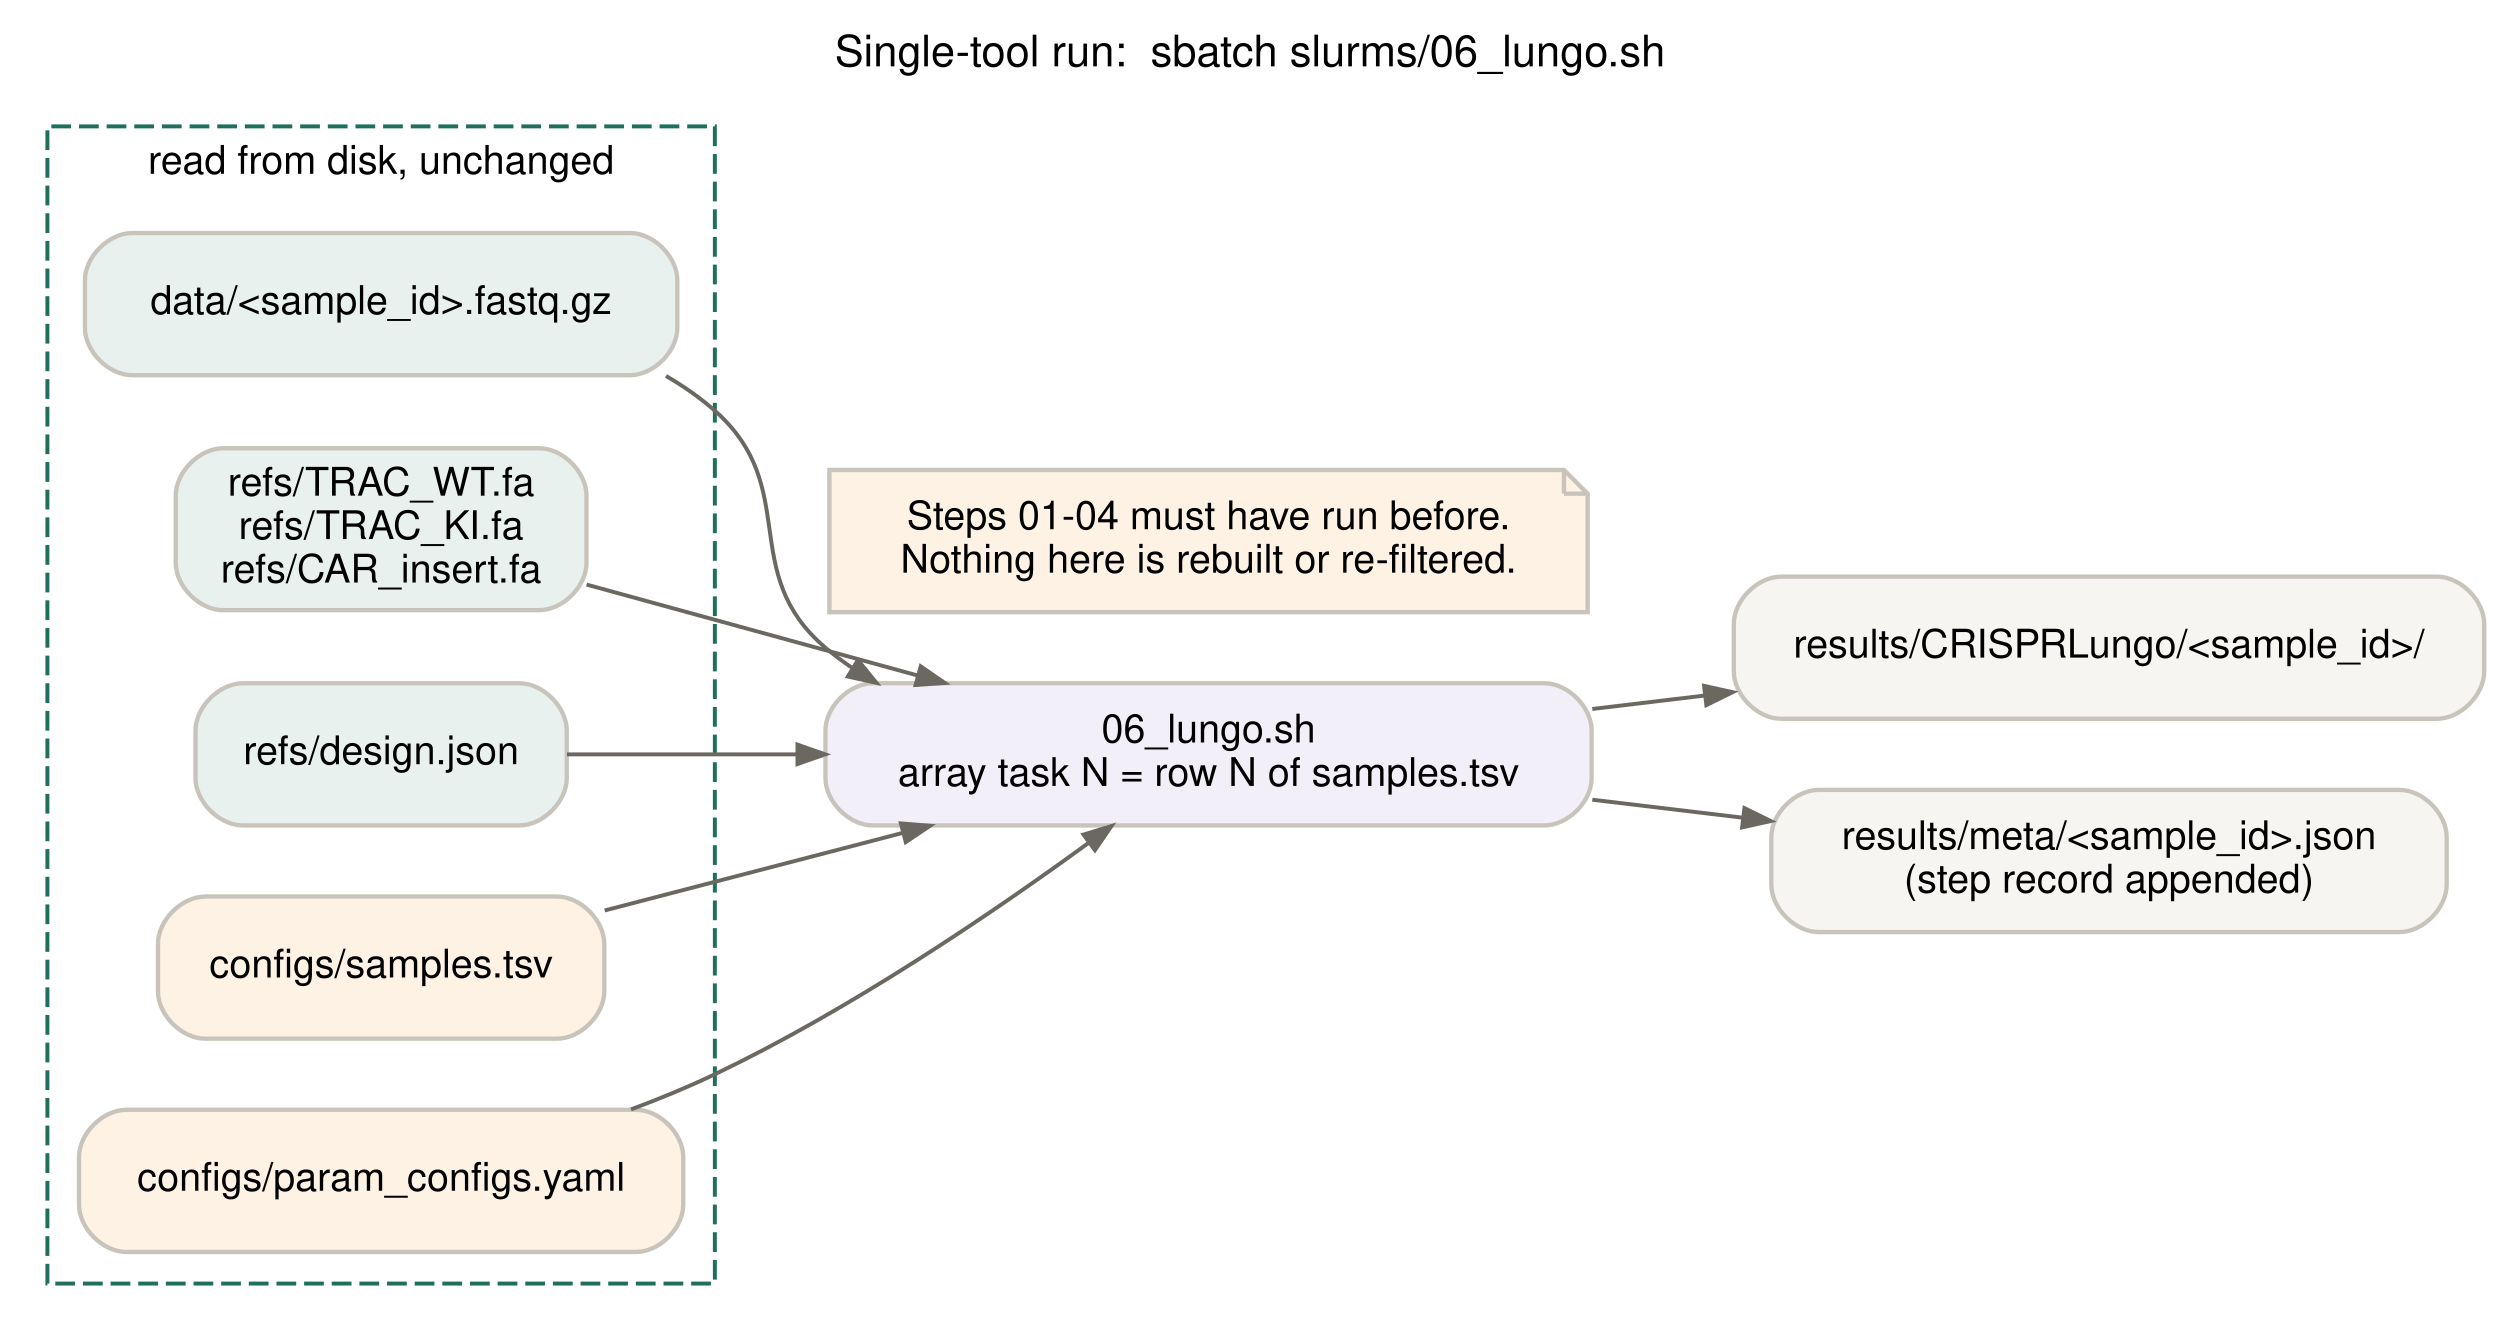
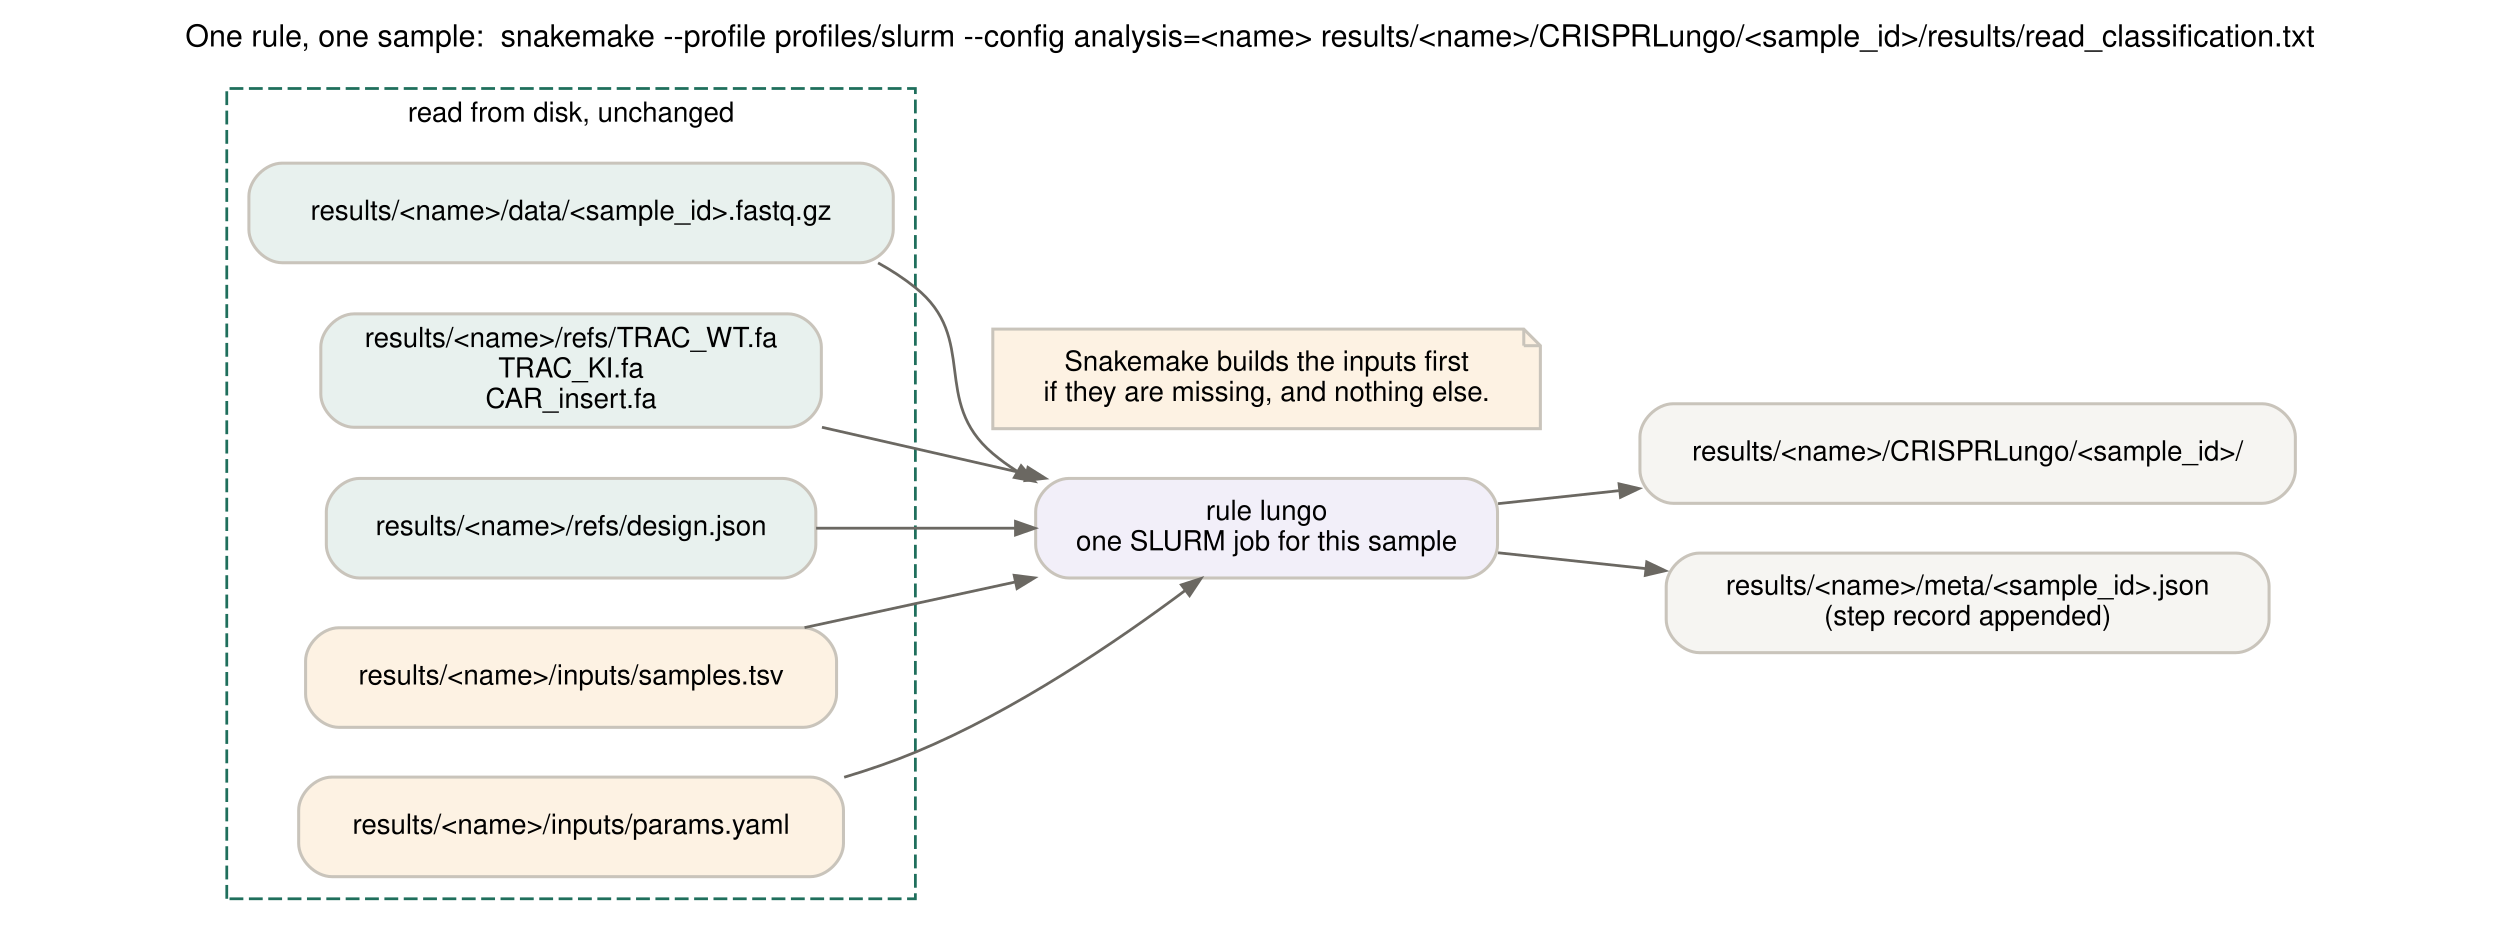
- <svg xmlns="http://www.w3.org/2000/svg" width="633pt" height="337pt" viewBox="0.00 0.00 633.00 337.00">
+ <svg xmlns="http://www.w3.org/2000/svg" width="904pt" height="337pt" viewBox="0.00 0.00 904.00 337.00">
  <g id="graph0" class="graph" transform="scale(1 1) rotate(0) translate(4 333)">
-     <polygon fill="white" stroke="transparent" points="-4,4 -4,-333 629,-333 629,4 -4,4" />
-     <text text-anchor="middle" x="312.5" y="-316.2" font-family="Helvetica,sans-Serif" font-size="11.00">Single-tool run:  sbatch slurms/06_lungo.sh</text>
+     <polygon fill="white" stroke="transparent" points="-4,4 -4,-333 900,-333 900,4 -4,4" />
+     <text text-anchor="middle" x="448" y="-316.2" font-family="Helvetica,sans-Serif" font-size="11.00">One rule, one sample:  snakemake --profile profiles/slurm --config analysis=&lt;name&gt; results/&lt;name&gt;/CRISPRLungo/&lt;sample_id&gt;/results/read_classification.txt</text>
    <g id="clust1" class="cluster">
-       <polygon fill="white" stroke="#1f6f5c" stroke-dasharray="5,2" points="8,-8 8,-301 177,-301 177,-8 8,-8" />
-       <text text-anchor="middle" x="92.5" y="-289" font-family="Helvetica,sans-Serif" font-size="10.00">read from disk, unchanged</text>
+       <polygon fill="white" stroke="#1f6f5c" stroke-dasharray="5,2" points="78,-8 78,-301 327,-301 327,-8 78,-8" />
+       <text text-anchor="middle" x="202.5" y="-289" font-family="Helvetica,sans-Serif" font-size="10.00">read from disk, unchanged</text>
    </g>
    <g id="node1" class="node">
-       <path fill="#e8f1ee" stroke="#c9c4bb" stroke-width="1.1" d="M155.5,-274C155.5,-274 29.5,-274 29.5,-274 23.5,-274 17.5,-268 17.5,-262 17.5,-262 17.5,-250 17.5,-250 17.5,-244 23.5,-238 29.5,-238 29.5,-238 155.5,-238 155.5,-238 161.5,-238 167.5,-244 167.5,-250 167.5,-250 167.5,-262 167.5,-262 167.5,-268 161.5,-274 155.5,-274" />
-       <text text-anchor="middle" x="92.5" y="-253.5" font-family="Helvetica,sans-Serif" font-size="10.00">data/&lt;sample_id&gt;.fastq.gz</text>
+       <path fill="#e8f1ee" stroke="#c9c4bb" stroke-width="1.1" d="M307,-274C307,-274 98,-274 98,-274 92,-274 86,-268 86,-262 86,-262 86,-250 86,-250 86,-244 92,-238 98,-238 98,-238 307,-238 307,-238 313,-238 319,-244 319,-250 319,-250 319,-262 319,-262 319,-268 313,-274 307,-274" />
+       <text text-anchor="middle" x="202.5" y="-253.5" font-family="Helvetica,sans-Serif" font-size="10.00">results/&lt;name&gt;/data/&lt;sample_id&gt;.fastq.gz</text>
    </g>
    <g id="node6" class="node">
-       <path fill="#f2eff9" stroke="#c9c4bb" stroke-width="1.1" d="M387,-160C387,-160 217,-160 217,-160 211,-160 205,-154 205,-148 205,-148 205,-136 205,-136 205,-130 211,-124 217,-124 217,-124 387,-124 387,-124 393,-124 399,-130 399,-136 399,-136 399,-148 399,-148 399,-154 393,-160 387,-160" />
-       <text text-anchor="middle" x="302" y="-145" font-family="Helvetica,sans-Serif" font-size="10.00">06_lungo.sh</text>
-       <text text-anchor="middle" x="302" y="-134" font-family="Helvetica,sans-Serif" font-size="10.00">array task N = row N of samples.tsv</text>
+       <path fill="#f2eff9" stroke="#c9c4bb" stroke-width="1.1" d="M525.5,-160C525.5,-160 382.5,-160 382.5,-160 376.5,-160 370.5,-154 370.5,-148 370.5,-148 370.5,-136 370.5,-136 370.5,-130 376.5,-124 382.5,-124 382.5,-124 525.5,-124 525.5,-124 531.5,-124 537.5,-130 537.5,-136 537.5,-136 537.5,-148 537.5,-148 537.5,-154 531.5,-160 525.5,-160" />
+       <text text-anchor="middle" x="454" y="-145" font-family="Helvetica,sans-Serif" font-size="10.00">rule lungo</text>
+       <text text-anchor="middle" x="454" y="-134" font-family="Helvetica,sans-Serif" font-size="10.00">one SLURM job for this sample</text>
    </g>
    <g id="edge1" class="edge">
-       <path fill="none" stroke="#6b6862" d="M164.62,-237.81C169.05,-235.25 173.23,-232.33 177,-229 199.06,-209.52 182.57,-188.05 205,-169 207.1,-167.21 209.32,-165.55 211.62,-163.99" />
-       <polygon fill="#6b6862" stroke="#6b6862" points="213.23,-165.87 217.9,-160.11 210.66,-161.7 213.23,-165.87" />
+       <path fill="none" stroke="#6b6862" d="M313.52,-237.93C318.27,-235.32 322.8,-232.36 327,-229 349.98,-210.62 332.52,-187.99 355,-169 357.72,-166.7 360.62,-164.6 363.66,-162.67" />
+       <polygon fill="#6b6862" stroke="#6b6862" points="365.24,-164.59 370.07,-158.96 362.78,-160.35 365.24,-164.59" />
    </g>
    <g id="node2" class="node">
-       <path fill="#e8f1ee" stroke="#c9c4bb" stroke-width="1.1" d="M132.5,-219.5C132.5,-219.5 52.5,-219.5 52.5,-219.5 46.5,-219.5 40.5,-213.5 40.5,-207.5 40.5,-207.5 40.5,-190.5 40.5,-190.5 40.5,-184.5 46.5,-178.5 52.5,-178.5 52.5,-178.5 132.5,-178.5 132.5,-178.5 138.5,-178.5 144.5,-184.5 144.5,-190.5 144.5,-190.5 144.5,-207.5 144.5,-207.5 144.5,-213.5 138.5,-219.5 132.5,-219.5" />
-       <text text-anchor="middle" x="92.5" y="-207.5" font-family="Helvetica,sans-Serif" font-size="10.00">refs/TRAC_WT.fa</text>
-       <text text-anchor="middle" x="92.5" y="-196.5" font-family="Helvetica,sans-Serif" font-size="10.00">refs/TRAC_KI.fa</text>
-       <text text-anchor="middle" x="92.5" y="-185.5" font-family="Helvetica,sans-Serif" font-size="10.00">refs/CAR_insert.fa</text>
+       <path fill="#e8f1ee" stroke="#c9c4bb" stroke-width="1.1" d="M281,-219.5C281,-219.5 124,-219.5 124,-219.5 118,-219.5 112,-213.5 112,-207.5 112,-207.5 112,-190.5 112,-190.5 112,-184.5 118,-178.5 124,-178.5 124,-178.5 281,-178.5 281,-178.5 287,-178.5 293,-184.5 293,-190.5 293,-190.5 293,-207.5 293,-207.5 293,-213.5 287,-219.5 281,-219.5" />
+       <text text-anchor="middle" x="202.5" y="-207.5" font-family="Helvetica,sans-Serif" font-size="10.00">results/&lt;name&gt;/refs/TRAC_WT.fa</text>
+       <text text-anchor="middle" x="202.5" y="-196.5" font-family="Helvetica,sans-Serif" font-size="10.00">TRAC_KI.fa</text>
+       <text text-anchor="middle" x="202.5" y="-185.5" font-family="Helvetica,sans-Serif" font-size="10.00">CAR_insert.fa</text>
    </g>
    <g id="edge2" class="edge">
-       <path fill="none" stroke="#6b6862" d="M144.53,-184.98C169.75,-178.05 200.63,-169.57 228.28,-161.98" />
-       <polygon fill="#6b6862" stroke="#6b6862" points="229.13,-164.28 235.23,-160.07 227.83,-159.56 229.13,-164.28" />
+       <path fill="none" stroke="#6b6862" d="M293.22,-178.5C317.25,-173.01 343.17,-167.09 367,-161.65" />
+       <polygon fill="#6b6862" stroke="#6b6862" points="367.71,-164 373.99,-160.05 366.62,-159.22 367.71,-164" />
    </g>
    <g id="node3" class="node">
-       <path fill="#e8f1ee" stroke="#c9c4bb" stroke-width="1.1" d="M127.5,-160C127.5,-160 57.5,-160 57.5,-160 51.5,-160 45.5,-154 45.5,-148 45.5,-148 45.5,-136 45.5,-136 45.5,-130 51.5,-124 57.5,-124 57.5,-124 127.5,-124 127.5,-124 133.5,-124 139.5,-130 139.5,-136 139.5,-136 139.5,-148 139.5,-148 139.5,-154 133.5,-160 127.5,-160" />
-       <text text-anchor="middle" x="92.5" y="-139.5" font-family="Helvetica,sans-Serif" font-size="10.00">refs/design.json</text>
+       <path fill="#e8f1ee" stroke="#c9c4bb" stroke-width="1.1" d="M279,-160C279,-160 126,-160 126,-160 120,-160 114,-154 114,-148 114,-148 114,-136 114,-136 114,-130 120,-124 126,-124 126,-124 279,-124 279,-124 285,-124 291,-130 291,-136 291,-136 291,-148 291,-148 291,-154 285,-160 279,-160" />
+       <text text-anchor="middle" x="202.5" y="-139.5" font-family="Helvetica,sans-Serif" font-size="10.00">results/&lt;name&gt;/refs/design.json</text>
    </g>
    <g id="edge3" class="edge">
-       <path fill="none" stroke="#6b6862" d="M139.55,-142C156.85,-142 177.29,-142 197.71,-142" />
-       <polygon fill="#6b6862" stroke="#6b6862" points="197.93,-144.45 204.93,-142 197.93,-139.55 197.93,-144.45" />
+       <path fill="none" stroke="#6b6862" d="M291.11,-142C314.4,-142 339.59,-142 363,-142" />
+       <polygon fill="#6b6862" stroke="#6b6862" points="363.2,-144.45 370.2,-142 363.2,-139.55 363.2,-144.45" />
    </g>
    <g id="node4" class="node">
-       <path fill="#fdf2e3" stroke="#c9c4bb" stroke-width="1.1" d="M137,-106C137,-106 48,-106 48,-106 42,-106 36,-100 36,-94 36,-94 36,-82 36,-82 36,-76 42,-70 48,-70 48,-70 137,-70 137,-70 143,-70 149,-76 149,-82 149,-82 149,-94 149,-94 149,-100 143,-106 137,-106" />
-       <text text-anchor="middle" x="92.5" y="-85.5" font-family="Helvetica,sans-Serif" font-size="10.00">configs/samples.tsv</text>
+       <path fill="#fdf2e3" stroke="#c9c4bb" stroke-width="1.1" d="M286.5,-106C286.5,-106 118.5,-106 118.5,-106 112.5,-106 106.5,-100 106.5,-94 106.5,-94 106.5,-82 106.5,-82 106.5,-76 112.5,-70 118.5,-70 118.5,-70 286.5,-70 286.5,-70 292.5,-70 298.5,-76 298.5,-82 298.5,-82 298.5,-94 298.5,-94 298.5,-100 292.5,-106 286.5,-106" />
+       <text text-anchor="middle" x="202.5" y="-85.5" font-family="Helvetica,sans-Serif" font-size="10.00">results/&lt;name&gt;/inputs/samples.tsv</text>
    </g>
    <g id="edge4" class="edge">
-       <path fill="none" stroke="#6b6862" d="M149.11,-102.47C172.26,-108.5 199.52,-115.59 224.51,-122.1" />
-       <polygon fill="#6b6862" stroke="#6b6862" points="224.11,-124.52 231.5,-123.91 225.34,-119.78 224.11,-124.52" />
+       <path fill="none" stroke="#6b6862" d="M286.93,-106.06C311.4,-111.35 338.27,-117.17 363.12,-122.55" />
+       <polygon fill="#6b6862" stroke="#6b6862" points="362.72,-124.97 370.08,-124.05 363.75,-120.18 362.72,-124.97" />
    </g>
    <g id="node5" class="node">
-       <path fill="#fdf2e3" stroke="#c9c4bb" stroke-width="1.1" d="M157,-52C157,-52 28,-52 28,-52 22,-52 16,-46 16,-40 16,-40 16,-28 16,-28 16,-22 22,-16 28,-16 28,-16 157,-16 157,-16 163,-16 169,-22 169,-28 169,-28 169,-40 169,-40 169,-46 163,-52 157,-52" />
-       <text text-anchor="middle" x="92.5" y="-31.5" font-family="Helvetica,sans-Serif" font-size="10.00">configs/param_configs.yaml</text>
+       <path fill="#fdf2e3" stroke="#c9c4bb" stroke-width="1.1" d="M289,-52C289,-52 116,-52 116,-52 110,-52 104,-46 104,-40 104,-40 104,-28 104,-28 104,-22 110,-16 116,-16 116,-16 289,-16 289,-16 295,-16 301,-22 301,-28 301,-28 301,-40 301,-40 301,-46 295,-52 289,-52" />
+       <text text-anchor="middle" x="202.5" y="-31.5" font-family="Helvetica,sans-Serif" font-size="10.00">results/&lt;name&gt;/inputs/params.yaml</text>
    </g>
    <g id="edge5" class="edge">
-       <path fill="none" stroke="#6b6862" d="M155.78,-52.1C163.05,-54.81 170.26,-57.78 177,-61 211.22,-77.35 247.17,-101.75 271.5,-119.49" />
-       <polygon fill="#6b6862" stroke="#6b6862" points="270.34,-121.68 277.43,-123.85 273.24,-117.73 270.34,-121.68" />
+       <path fill="none" stroke="#6b6862" d="M301.25,-51.95C310.09,-54.59 318.79,-57.59 327,-61 363.02,-75.95 400.08,-101.18 424.6,-119.52" />
+       <polygon fill="#6b6862" stroke="#6b6862" points="423.19,-121.52 430.25,-123.79 426.14,-117.61 423.19,-121.52" />
    </g>
    <g id="node7" class="node">
-       <path fill="#f6f5f2" stroke="#c9c4bb" stroke-width="1.1" d="M613,-187C613,-187 447,-187 447,-187 441,-187 435,-181 435,-175 435,-175 435,-163 435,-163 435,-157 441,-151 447,-151 447,-151 613,-151 613,-151 619,-151 625,-157 625,-163 625,-163 625,-175 625,-175 625,-181 619,-187 613,-187" />
-       <text text-anchor="middle" x="530" y="-166.5" font-family="Helvetica,sans-Serif" font-size="10.00">results/CRISPRLungo/&lt;sample_id&gt;/</text>
+       <path fill="#f6f5f2" stroke="#c9c4bb" stroke-width="1.1" d="M814,-187C814,-187 601,-187 601,-187 595,-187 589,-181 589,-175 589,-175 589,-163 589,-163 589,-157 595,-151 601,-151 601,-151 814,-151 814,-151 820,-151 826,-157 826,-163 826,-163 826,-175 826,-175 826,-181 820,-187 814,-187" />
+       <text text-anchor="middle" x="707.5" y="-166.5" font-family="Helvetica,sans-Serif" font-size="10.00">results/&lt;name&gt;/CRISPRLungo/&lt;sample_id&gt;/</text>
    </g>
    <g id="edge6" class="edge">
-       <path fill="none" stroke="#6b6862" d="M399.17,-153.49C408.55,-154.61 418.09,-155.75 427.53,-156.88" />
-       <polygon fill="#6b6862" stroke="#6b6862" points="427.47,-159.34 434.71,-157.74 428.05,-154.47 427.47,-159.34" />
+       <path fill="none" stroke="#6b6862" d="M537.7,-150.88C551.72,-152.38 566.56,-153.98 581.39,-155.57" />
+       <polygon fill="#6b6862" stroke="#6b6862" points="581.44,-158.04 588.66,-156.35 581.97,-153.17 581.44,-158.04" />
    </g>
    <g id="node8" class="node">
-       <path fill="#f6f5f2" stroke="#c9c4bb" stroke-width="1.1" d="M603.5,-133C603.5,-133 456.5,-133 456.5,-133 450.5,-133 444.5,-127 444.5,-121 444.5,-121 444.5,-109 444.5,-109 444.5,-103 450.5,-97 456.5,-97 456.5,-97 603.5,-97 603.5,-97 609.5,-97 615.5,-103 615.5,-109 615.5,-109 615.5,-121 615.5,-121 615.5,-127 609.5,-133 603.5,-133" />
-       <text text-anchor="middle" x="530" y="-118" font-family="Helvetica,sans-Serif" font-size="10.00">results/meta/&lt;sample_id&gt;.json</text>
-       <text text-anchor="middle" x="530" y="-107" font-family="Helvetica,sans-Serif" font-size="10.00">(step record appended)</text>
+       <path fill="#f6f5f2" stroke="#c9c4bb" stroke-width="1.1" d="M804.5,-133C804.5,-133 610.5,-133 610.5,-133 604.5,-133 598.5,-127 598.5,-121 598.5,-121 598.5,-109 598.5,-109 598.5,-103 604.5,-97 610.5,-97 610.5,-97 804.5,-97 804.5,-97 810.5,-97 816.5,-103 816.5,-109 816.5,-109 816.5,-121 816.5,-121 816.5,-127 810.5,-133 804.5,-133" />
+       <text text-anchor="middle" x="707.5" y="-118" font-family="Helvetica,sans-Serif" font-size="10.00">results/&lt;name&gt;/meta/&lt;sample_id&gt;.json</text>
+       <text text-anchor="middle" x="707.5" y="-107" font-family="Helvetica,sans-Serif" font-size="10.00">(step record appended)</text>
    </g>
    <g id="edge7" class="edge">
-       <path fill="none" stroke="#6b6862" d="M399.17,-130.51C411.84,-129 424.8,-127.45 437.39,-125.94" />
-       <polygon fill="#6b6862" stroke="#6b6862" points="437.69,-128.38 444.35,-125.11 437.11,-123.51 437.69,-128.38" />
+       <path fill="none" stroke="#6b6862" d="M537.7,-133.12C554.76,-131.29 573.03,-129.33 591.01,-127.4" />
+       <polygon fill="#6b6862" stroke="#6b6862" points="591.46,-129.81 598.15,-126.63 590.93,-124.94 591.46,-129.81" />
    </g>
    <g id="node9" class="node">
-       <polygon fill="#fdf2e3" stroke="#c9c4bb" stroke-width="1.1" points="392,-214 206,-214 206,-178 398,-178 398,-208 392,-214" />
-       <polyline fill="none" stroke="#c9c4bb" stroke-width="1.1" points="392,-214 392,-208 " />
-       <polyline fill="none" stroke="#c9c4bb" stroke-width="1.1" points="398,-208 392,-208 " />
-       <text text-anchor="middle" x="302" y="-199" font-family="Helvetica,sans-Serif" font-size="10.00">Steps 01-04 must have run before.</text>
-       <text text-anchor="middle" x="302" y="-188" font-family="Helvetica,sans-Serif" font-size="10.00">Nothing here is rebuilt or re-filtered.</text>
+       <polygon fill="#fdf2e3" stroke="#c9c4bb" stroke-width="1.1" points="547,-214 355,-214 355,-178 553,-178 553,-208 547,-214" />
+       <polyline fill="none" stroke="#c9c4bb" stroke-width="1.1" points="547,-214 547,-208 " />
+       <polyline fill="none" stroke="#c9c4bb" stroke-width="1.1" points="553,-208 547,-208 " />
+       <text text-anchor="middle" x="454" y="-199" font-family="Helvetica,sans-Serif" font-size="10.00">Snakemake builds the inputs first</text>
+       <text text-anchor="middle" x="454" y="-188" font-family="Helvetica,sans-Serif" font-size="10.00">if they are missing, and nothing else.</text>
    </g>
  </g>
</svg>
